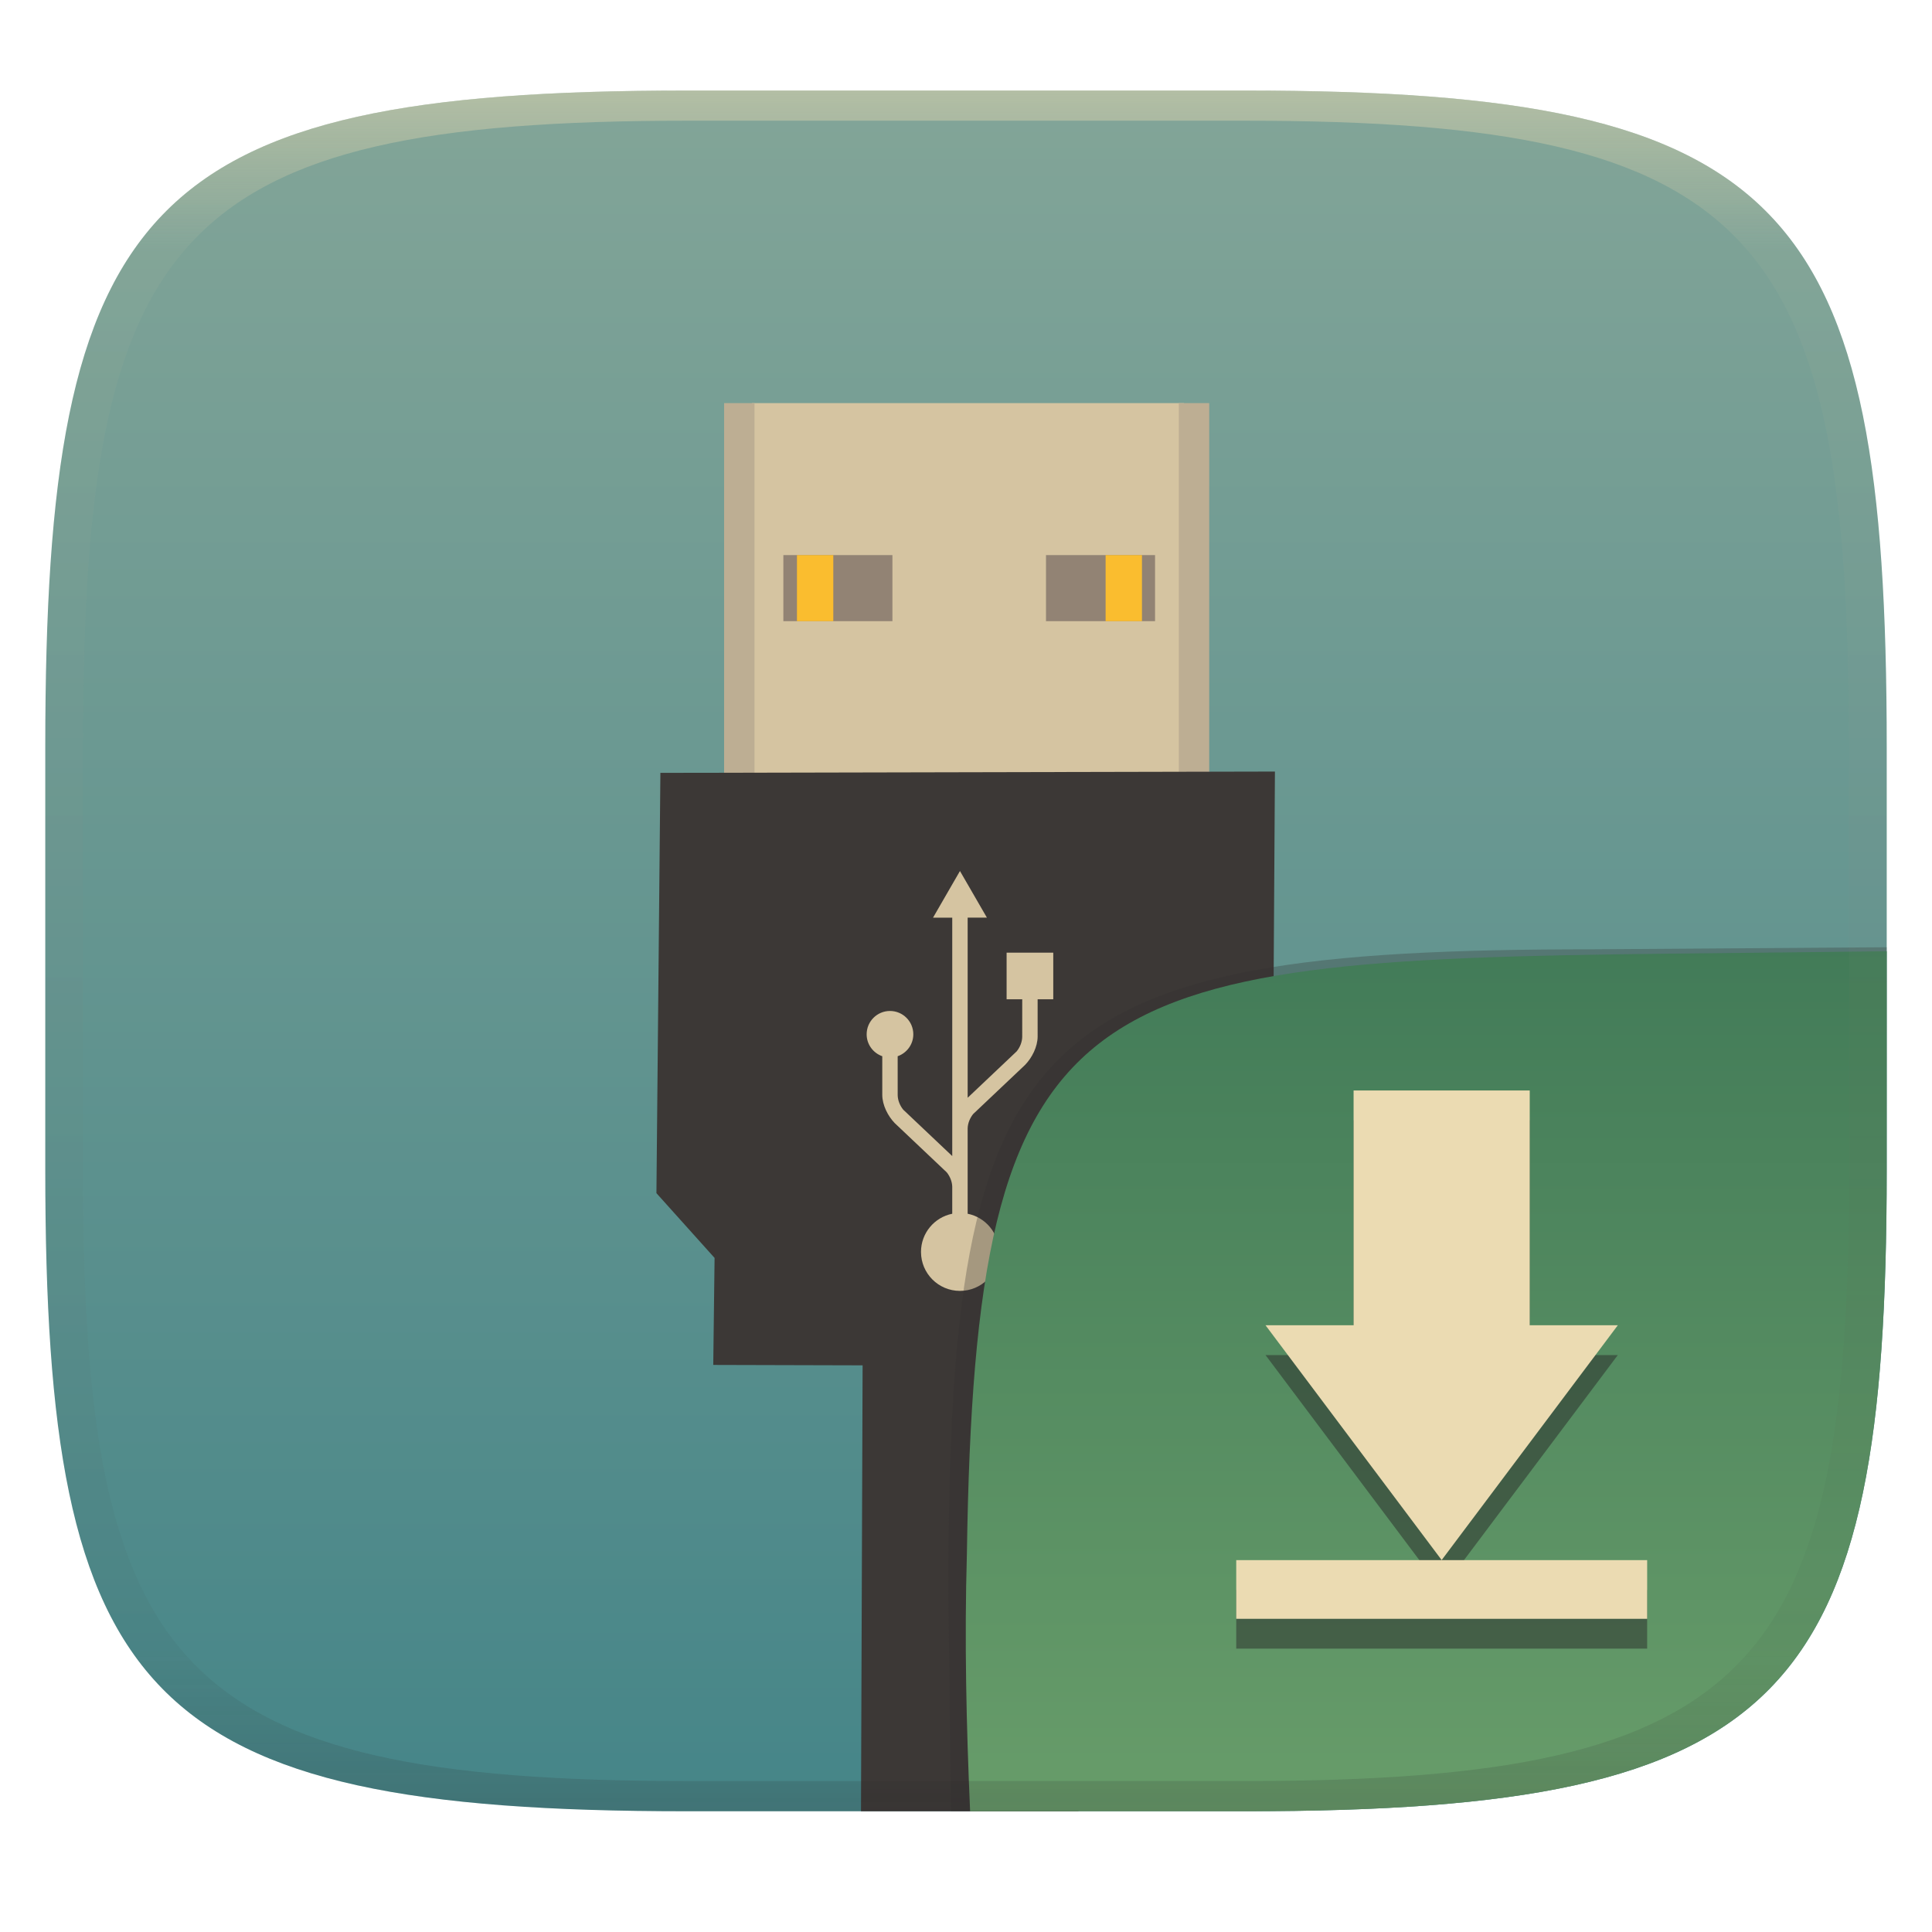
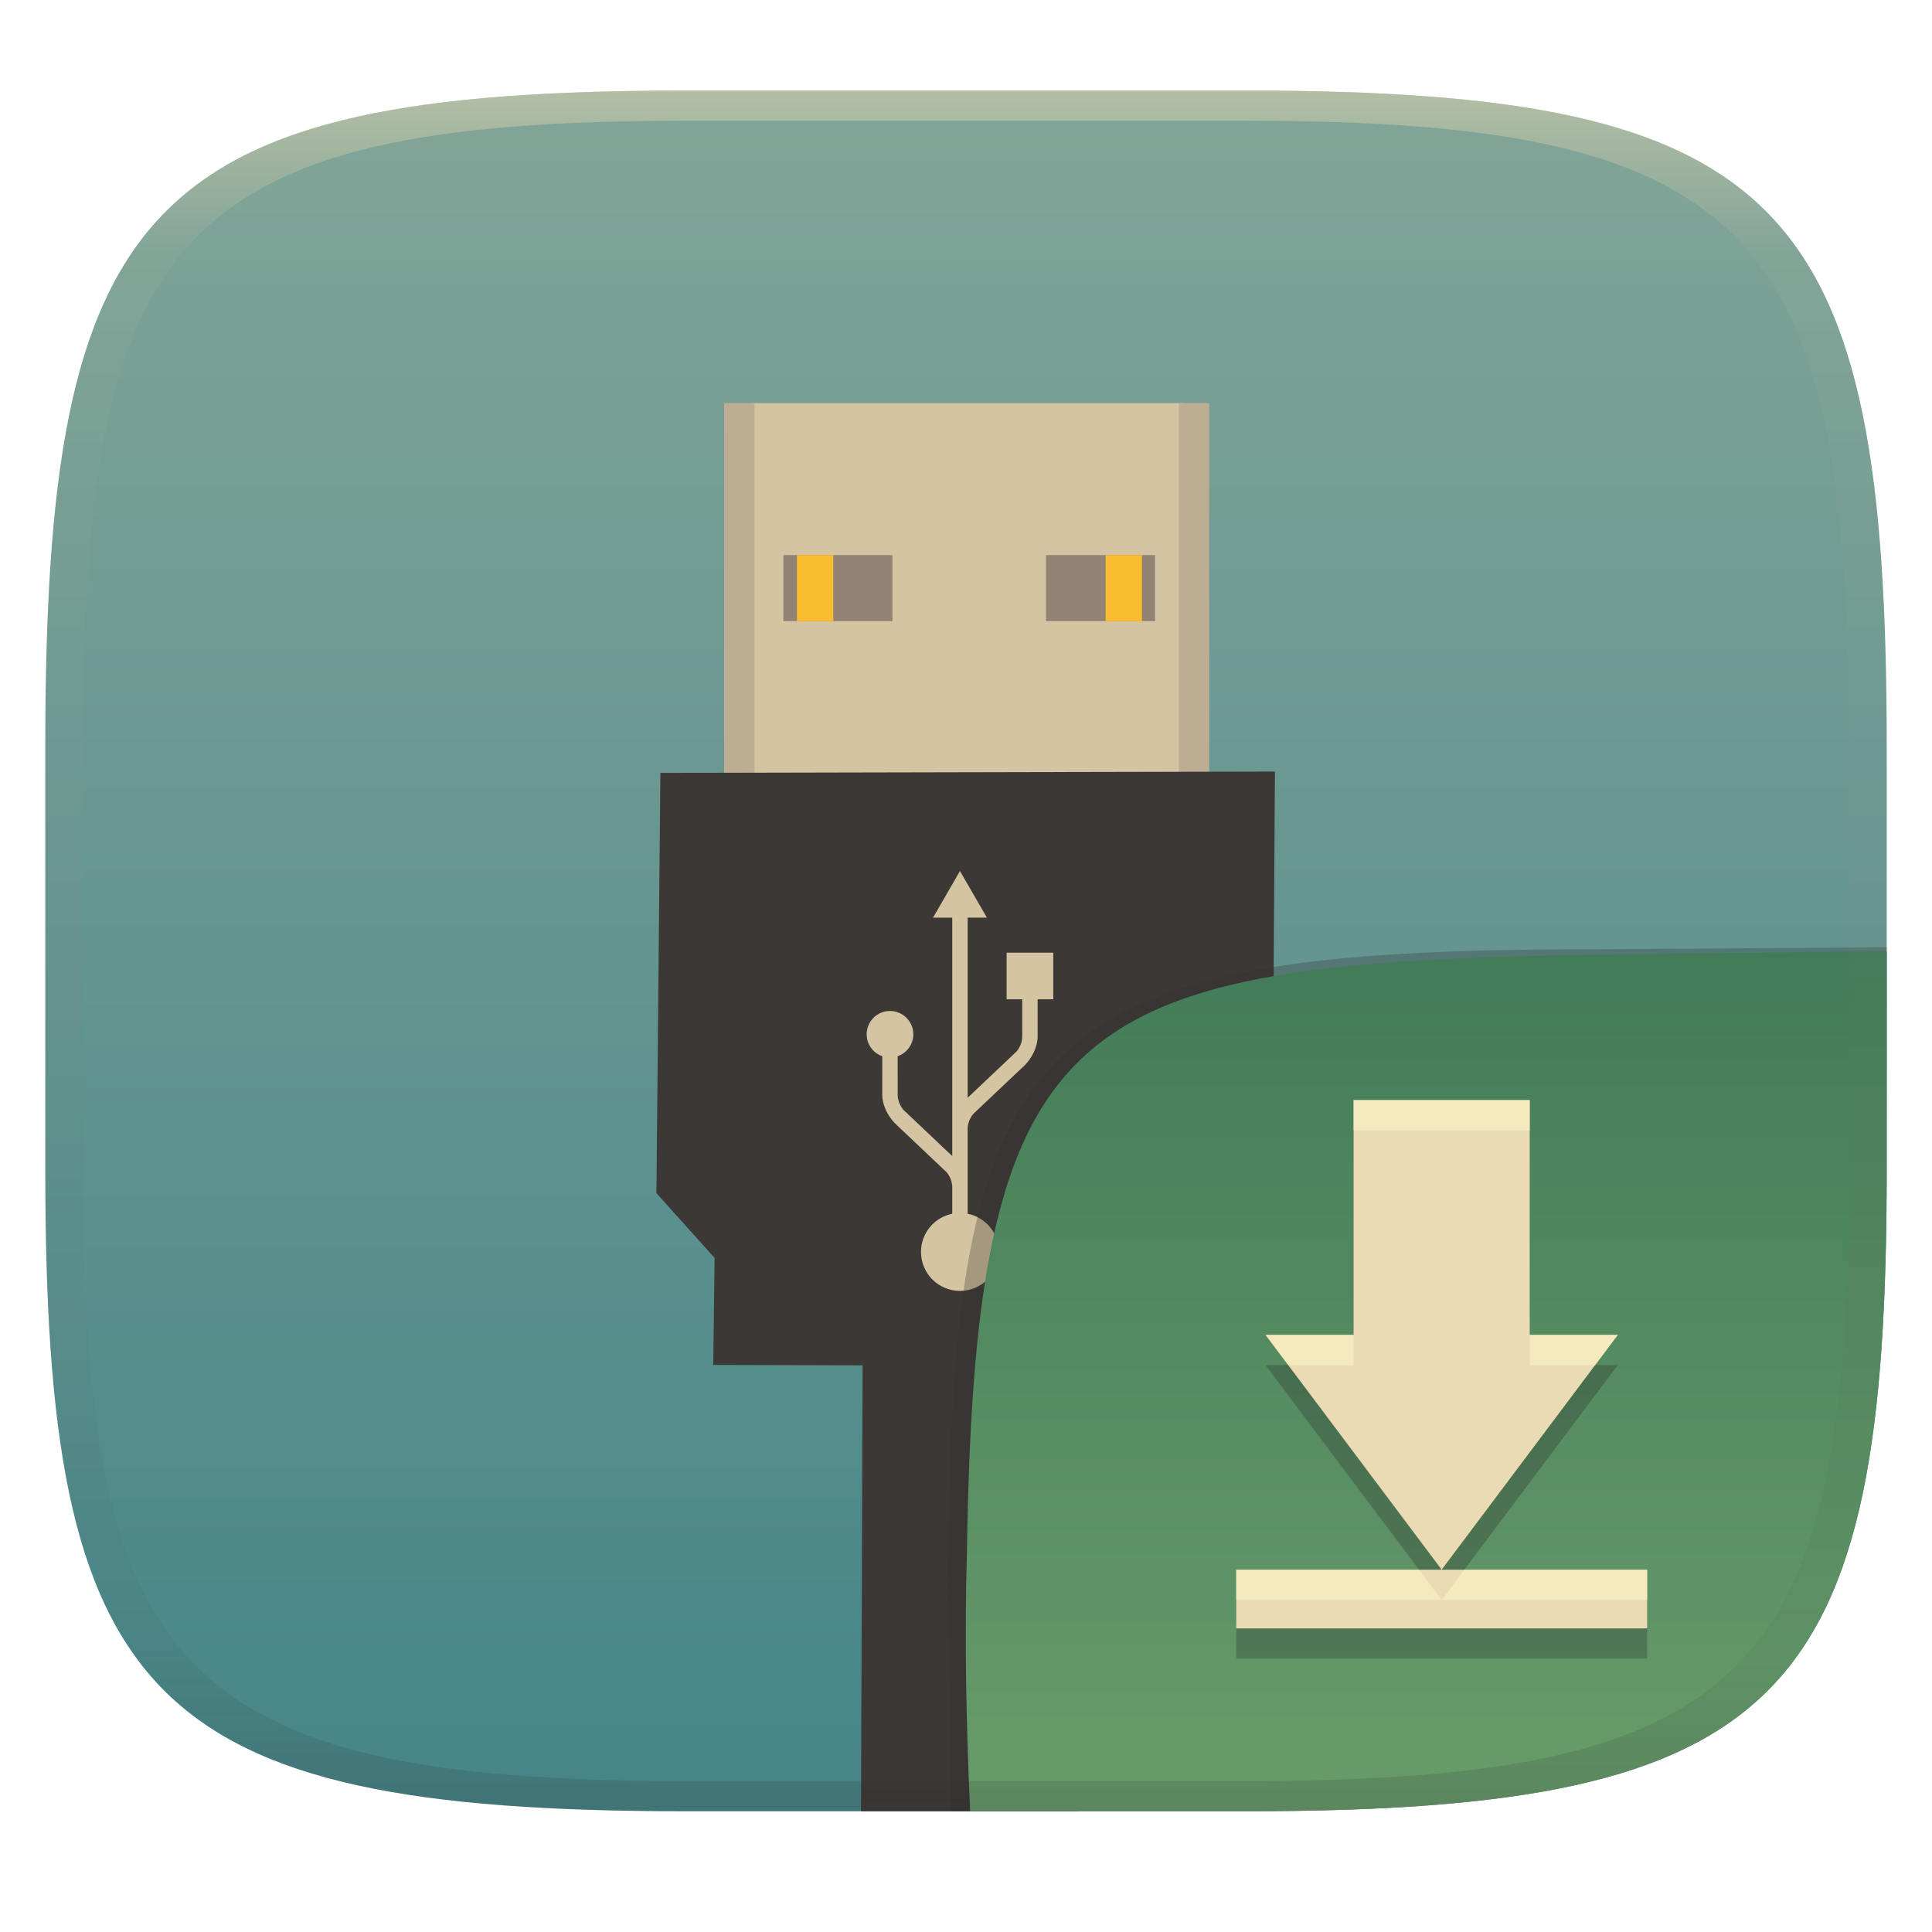
<svg xmlns="http://www.w3.org/2000/svg" width="256" height="256" style="isolation:isolate" version="1.1" viewBox="0 0 256 256">
  <defs>
    <linearGradient id="b-5" x1=".5" x2=".5" y2="1" gradientTransform="matrix(244,0,0,228,5.981,12.12)" gradientUnits="userSpaceOnUse">
      <stop stop-color="#83a598" offset="0" />
      <stop stop-color="#458588" offset="1" />
    </linearGradient>
    <linearGradient id="linearGradient31" x1=".5" x2=".5" y2="1" gradientTransform="matrix(244,0,0,228,5.986,12)" gradientUnits="userSpaceOnUse">
      <stop stop-color="#ebdbb2" offset="0" />
      <stop stop-color="#ebdbb2" stop-opacity=".098" offset=".1" />
      <stop stop-color="#282828" stop-opacity=".1" offset=".9" />
      <stop stop-color="#282828" stop-opacity=".4" offset="1" />
    </linearGradient>
    <linearGradient id="b-9-6" x1=".631" x2=".631" y1=".5" y2="1" gradientTransform="matrix(244,0,0,228,6.0037,11.996)" gradientUnits="userSpaceOnUse">
      <stop stop-color="#427b58" offset="0" />
      <stop stop-color="#689d6a" offset="1" />
    </linearGradient>
  </defs>
  <g transform="translate(9.09e-6 -.12)" filter="url(#a-3)" style="isolation:isolate">
    <path d="m165 12.12c72 0 85 15 85 87v56c0 70-13 85-85 85h-74c-72 0-85-15-85-85v-56c0-72 13-87 85-87z" fill="url(#b-5)" />
  </g>
  <g transform="translate(2e-6 -.0861)">
    <rect x="99.63" y="53.5" width="57.26" height="50.61" fill="#d5c4a1" />
    <rect x="95.95" y="53.5" width="4.028" height="50.61" fill="#bdae93" />
    <rect x="156.2" y="53.5" width="4.028" height="50.61" fill="#bdae93" />
    <path d="m114.3 181-19.79-0.053 0.175-14.18-7.705-8.581 0.525-55.69 81.43-0.175-0.35 55.86-8.756 9.281 0.175 13.66-17.16-0.046 0.052 59.01h-28.81z" fill="#3c3836" />
    <rect x="103.8" y="73.64" width="14.45" height="8.756" fill="#928374" />
    <rect x="105.6" y="73.64" width="4.816" height="8.756" fill="#fabd2f" />
    <rect x="138.6" y="73.64" width="14.45" height="8.756" fill="#928374" />
    <rect x="146.5" y="73.64" width="4.816" height="8.756" fill="#fabd2f" />
    <path d="m127.2 115.5-3.569 6.181h2.546v31.59l-6.499-6.151c-0.42-0.523-0.714-1.208-0.73-1.913 0-2.85-7.4e-4 -4.543-2e-3 -5.166 1.203-0.422 2.072-1.557 2.072-2.905 0-1.706-1.384-3.091-3.091-3.091s-3.091 1.384-3.091 3.091c0 1.349 0.868 2.483 2.07 2.905l-8.7e-4 5.105c0 1.384 0.759 2.834 1.649 3.756-0.026-0.025-0.055-0.051 4.9e-4 1e-3 0.022 0.019 6.894 6.526 6.894 6.526 0.419 0.522 0.712 1.207 0.728 1.911v3.574c-2.361 0.474-4.14 2.559-4.14 5.059 0 2.851 2.311 5.163 5.162 5.163s5.163-2.311 5.163-5.163c0-2.501-1.78-4.586-4.143-5.06v-3.511c0-9e-3 4.9e-4 -0.018 0-0.027v-7.766c0.018-0.703 0.311-1.386 0.73-1.908 0 0 6.872-6.505 6.894-6.525 0.055-0.052 0.026-0.026 5e-4 -4.9e-4 0.89-0.923 1.649-2.373 1.649-3.757l-1e-3 -4.92h2.072v-6.182h-6.182v6.182h2.07s-2e-3 1.296-2e-3 4.98c-0.016 0.705-0.31 1.39-0.73 1.914l-6.5 6.153v-23.87h2.55z" fill="#d5c4a1" />
  </g>
  <g transform="translate(-.0019909 .0457)" style="isolation:isolate">
    <path d="m128.54 239.95-2.542 1e-5 -0.335-29.11c0-74.81 10.64-85.1 85.52-85.1l38.82-0.272-1e-3 0.532" fill="#32302f" opacity=".3" stroke-width="1.011" style="isolation:isolate" />
    <path d="m250.01 126-28.95 0.32c-78.35 0.867-91.85 4.404-92.94 79.55-0.332 11.37-0.076 22.72 0.428 34.08 1.9e-4 4e-3 36.19 4e-3 36.45 4e-3 72 0 85-15 85-85z" fill="url(#b-9-6)" style="isolation:isolate" />
-     <path d="m202.7 148.4v31.11h11.67l-23.34 31.11-23.34-31.11h11.67v-31.11zm-38.89 62.23h54.45v7.778h-54.45z" fill="#282828" opacity=".5" stroke-width="1.411" style="isolation:isolate" />
-     <path d="m202.7 144.45v31.11h11.67l-23.34 31.11-23.34-31.11h11.67v-31.11zm-38.89 62.23h54.45v7.778h-54.45z" fill="#ebdbb2" stroke-width="1.411" style="isolation:isolate" />
+     <path d="m202.7 149.72v31.11h11.67l-23.34 31.11-23.34-31.11h11.67v-31.11zm-38.89 62.23h54.45v7.778h-54.45z" fill="#282828" opacity=".3" stroke-width="1.411" style="isolation:isolate" />
+     <path d="m202.7 145.72v31.11h11.67l-23.34 31.11-23.34-31.11h11.67v-31.11zm-38.89 62.23h54.45v7.778h-54.45z" fill="#ebdbb2" stroke-width="1.411" style="isolation:isolate" />
+     <path d="m179.36 145.72v31.109h-11.67l3.008 4.01h8.668v-31.109h23.334v-4.01zm23.346 31.109v4.01h8.656l3.008-4.01zm-38.895 31.121v7.777h4e-3v-3.768h54.445v-4.01h-24.225l-3 4-3-4z" fill="#fbf1c7" opacity=".6" style="isolation:isolate" />
  </g>
  <g transform="translate(9.09e-6 -.12)" opacity=".5" style="isolation:isolate">
    <path transform="translate(-.004996 .116)" d="m91 12c-72 0-85 15-85 87v56c0 70 13 85 85 85h74c72 0 85-15 85-85v-56c0-72-13-87-85-87zm0 4h74c68 0 80 15 80 83v56c0 66-12 81-80 81h-74c-68 0-80-15-80-81v-56c0-68 12-83 80-83z" fill="url(#linearGradient31)" opacity="1" />
  </g>
</svg>
